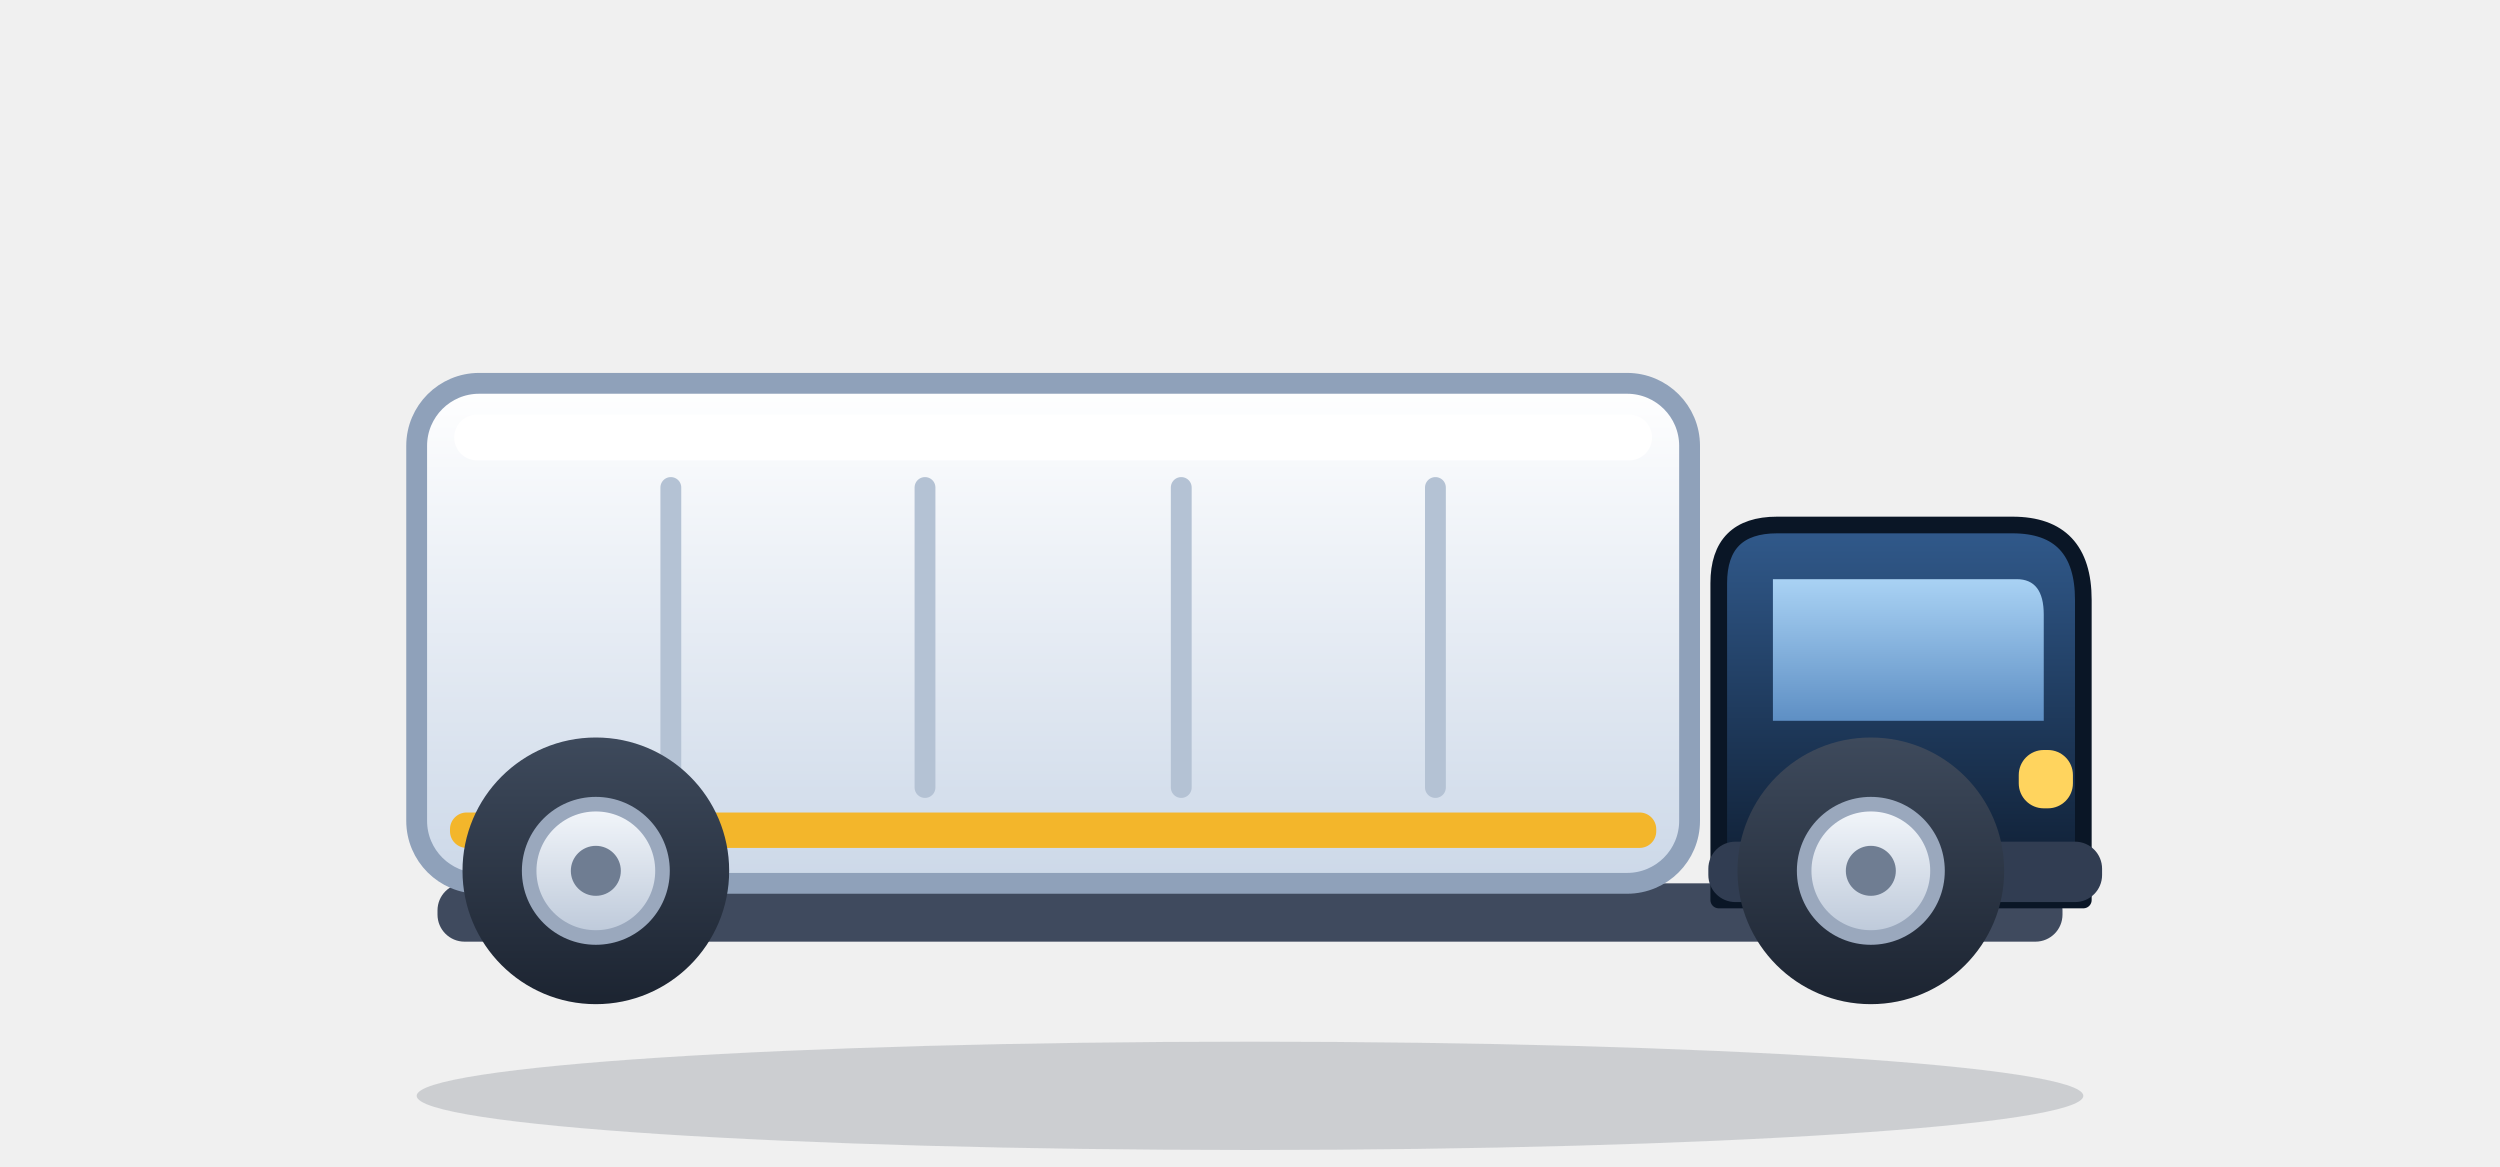
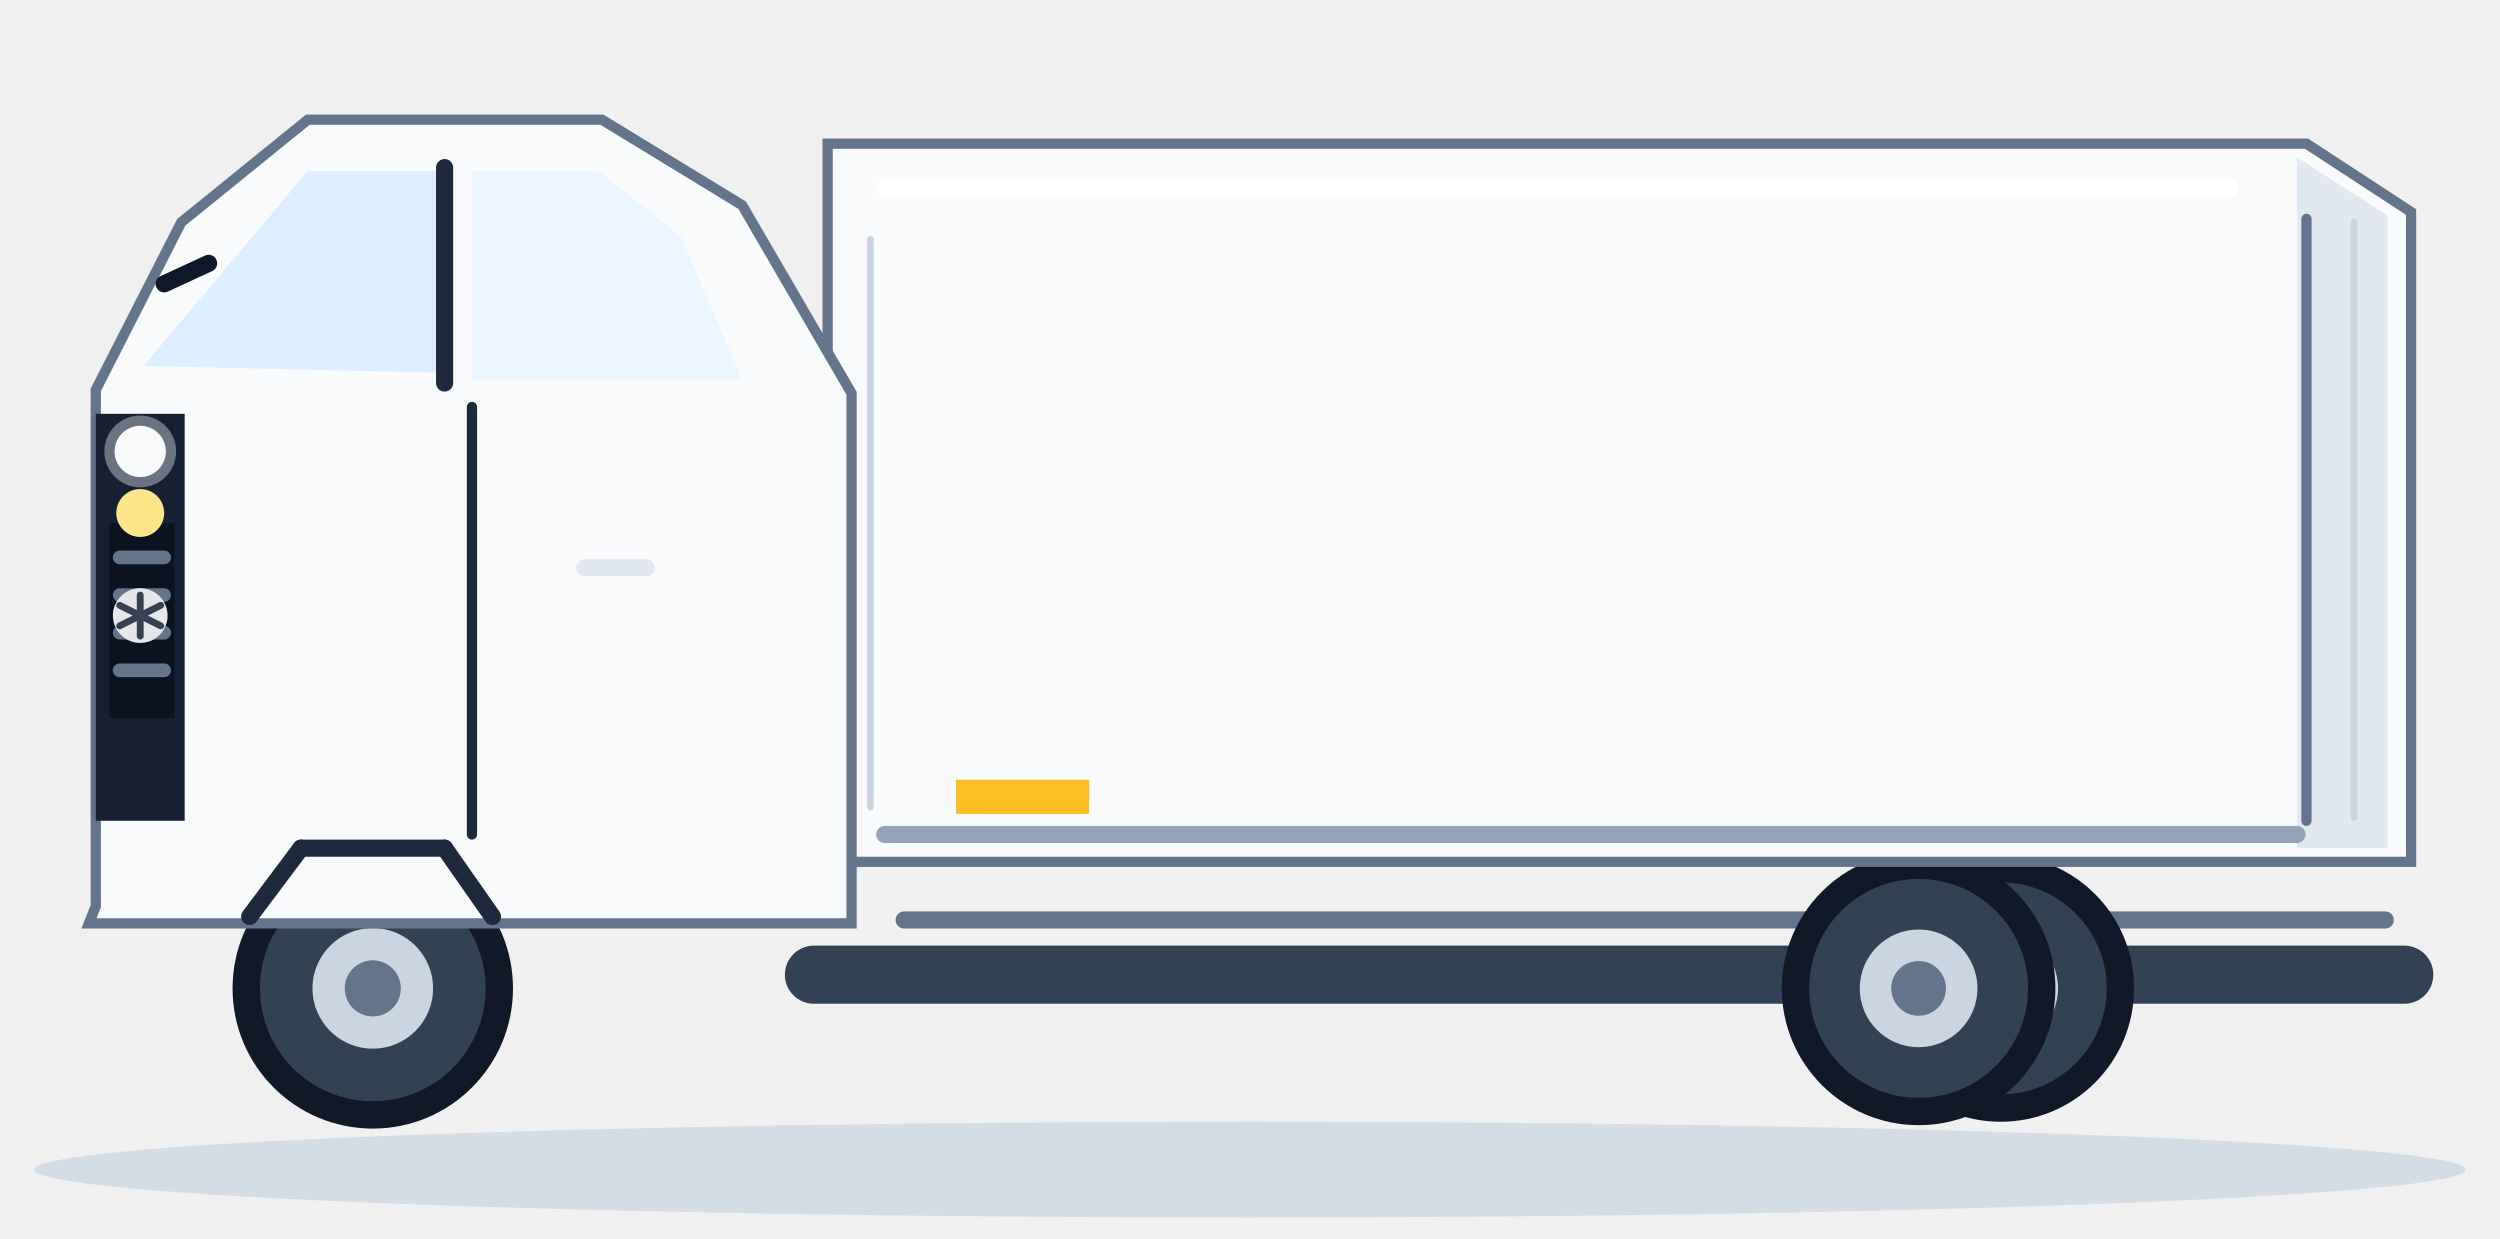
- <svg xmlns="http://www.w3.org/2000/svg" viewBox="0 0 120 56" role="img" aria-label="Truck toco — 2 eixos">
-   <defs>
-     <linearGradient id="cab" x1="0" y1="0" x2="0" y2="1">
-       <stop offset="0" stop-color="#315a8c" />
-       <stop offset="1" stop-color="#0d1b2e" />
-     </linearGradient>
-     <linearGradient id="cx" x1="0" y1="0" x2="0" y2="1">
-       <stop offset="0" stop-color="#ffffff" />
-       <stop offset="1" stop-color="#ccd8e8" />
-     </linearGradient>
-     <linearGradient id="vidro" x1="0" y1="0" x2="0" y2="1">
-       <stop offset="0" stop-color="#a9d2f4" />
-       <stop offset="1" stop-color="#5e8fc4" />
-     </linearGradient>
-     <linearGradient id="pneu" x1="0" y1="0" x2="0" y2="1">
-       <stop offset="0" stop-color="#3e4a5c" />
-       <stop offset="1" stop-color="#1c2431" />
-     </linearGradient>
-     <linearGradient id="aro" x1="0" y1="0" x2="0" y2="1">
-       <stop offset="0" stop-color="#f4f7fb" />
-       <stop offset="1" stop-color="#bcc8d9" />
-     </linearGradient>
-   </defs>
-   <ellipse cx="60.0" cy="52.6" rx="40.0" ry="2.6" fill="#0d1b2e" opacity=".16" />
-   <rect x="21.0" y="42.4" width="78.0" height="2.8" rx="1.3" fill="#3f4a5e" />
-   <rect x="20.0" y="18.4" width="61.1" height="24.0" rx="3.0" fill="url(#cx)" stroke="#8fa1ba" stroke-width="1" />
-   <rect x="21.8" y="19.9" width="57.5" height="2.2" rx="1.1" fill="#fff" opacity=".95" />
-   <line x1="32.2" y1="23.4" x2="32.2" y2="37.8" stroke="#b4c2d4" stroke-width="1" stroke-linecap="round" />
-   <line x1="44.4" y1="23.4" x2="44.4" y2="37.8" stroke="#b4c2d4" stroke-width="1" stroke-linecap="round" />
-   <line x1="56.7" y1="23.4" x2="56.7" y2="37.8" stroke="#b4c2d4" stroke-width="1" stroke-linecap="round" />
-   <line x1="68.9" y1="23.4" x2="68.9" y2="37.8" stroke="#b4c2d4" stroke-width="1" stroke-linecap="round" />
-   <rect x="21.6" y="39.0" width="57.9" height="1.7" rx=".8" fill="#f3b62b" />
-   <path d="M82.5 43.2 L82.5 28.0 Q82.5 25.2 85.3 25.2 L96.6 25.2 Q100.0 25.2 100.0 28.8 L100.0 43.2 Z" fill="url(#cab)" stroke="#0a1626" stroke-width=".8" stroke-linejoin="round" />
-   <path d="M85.1 27.8 L96.8 27.8 Q98.1 27.8 98.1 29.5 L98.1 34.6 L85.1 34.6 Z" fill="url(#vidro)" />
-   <rect x="96.9" y="36.0" width="2.6" height="2.8" rx="1.2" fill="#ffd45e" />
-   <rect x="82.0" y="40.4" width="18.9" height="2.9" rx="1.3" fill="#313d52" />
-   <circle cx="89.8" cy="41.8" r="6.4" fill="url(#pneu)" />
-   <circle cx="89.8" cy="41.8" r="3.2" fill="url(#aro)" stroke="#9aa8bd" stroke-width=".7" />
-   <circle cx="89.8" cy="41.8" r="1.2" fill="#6f7d92" />
-   <circle cx="28.6" cy="41.8" r="6.4" fill="url(#pneu)" />
-   <circle cx="28.6" cy="41.8" r="3.2" fill="url(#aro)" stroke="#9aa8bd" stroke-width=".7" />
-   <circle cx="28.6" cy="41.8" r="1.2" fill="#6f7d92" />
+ <svg xmlns="http://www.w3.org/2000/svg" viewBox="0 0 731 362" role="img" aria-label="Truck toco — 2 eixos">
+   <ellipse cx="365.5" cy="342" rx="355.5" ry="14" fill="#cbd5e1" opacity=".75" />
+   <g transform="translate(-117.00 -146.00) scale(1)">
+     <path fill="none" stroke-width="17" stroke-linecap="round" stroke-linejoin="miter" stroke="rgb(20%, 25.49%, 33.333%)" stroke-opacity="1" stroke-miterlimit="10" d="M 355.000 431.000 L 820.000 431.000 " />
+     <path fill="none" stroke-width="5" stroke-linecap="round" stroke-linejoin="miter" stroke="rgb(39.215%, 45.49%, 54.509%)" stroke-opacity="1" stroke-miterlimit="10" d="M 381.373 415.000 L 814.448 415.000 " />
+     <path fill-rule="evenodd" fill="rgb(6.667%, 9.412%, 15.294%)" fill-opacity="1" d="M 267 435 C 267 457.645 248.645 476 226 476 C 203.355 476 185 457.645 185 435 C 185 412.355 203.355 394 226 394 C 248.645 394 267 412.355 267 435 " />
+     <path fill-rule="evenodd" fill="rgb(20%, 25.49%, 33.333%)" fill-opacity="1" d="M 259 435 C 259 453.227 244.227 468 226 468 C 207.773 468 193 453.227 193 435 C 193 416.773 207.773 402 226 402 C 244.227 402 259 416.773 259 435 " />
+     <path fill-rule="evenodd" fill="rgb(79.607%, 83.528%, 88.234%)" fill-opacity="1" d="M 243.629 435 C 243.629 444.738 235.738 452.629 226 452.629 C 216.262 452.629 208.371 444.738 208.371 435 C 208.371 425.262 216.262 417.371 226 417.371 C 235.738 417.371 243.629 425.262 243.629 435 " />
+     <path fill-rule="evenodd" fill="rgb(39.215%, 45.49%, 54.509%)" fill-opacity="1" d="M 234.199 435 C 234.199 439.527 230.527 443.199 226 443.199 C 221.473 443.199 217.801 439.527 217.801 435 C 217.801 430.473 221.473 426.801 226 426.801 C 230.527 426.801 234.199 430.473 234.199 435 " />
+     <path fill-rule="evenodd" fill="rgb(6.667%, 9.412%, 15.294%)" fill-opacity="1" d="M 741.000 435.000 C 741.000 456.539 723.539 474.000 702.000 474.000 C 680.461 474.000 663.000 456.539 663.000 435.000 C 663.000 413.461 680.461 396.000 702.000 396.000 C 723.539 396.000 741.000 413.461 741.000 435.000 " />
+     <path fill-rule="evenodd" fill="rgb(20%, 25.49%, 33.333%)" fill-opacity="1" d="M 733.000 435.000 C 733.000 452.121 719.121 466.000 702.000 466.000 C 684.879 466.000 671.000 452.121 671.000 435.000 C 671.000 417.879 684.879 404.000 702.000 404.000 C 719.121 404.000 733.000 417.879 733.000 435.000 " />
+     <path fill-rule="evenodd" fill="rgb(79.607%, 83.528%, 88.234%)" fill-opacity="1" d="M 718.770 435.000 C 718.770 444.262 711.262 451.770 702.000 451.770 C 692.738 451.770 685.230 444.262 685.230 435.000 C 685.230 425.738 692.738 418.230 702.000 418.230 C 711.262 418.230 718.770 425.738 718.770 435.000 " />
+     <path fill-rule="evenodd" fill="rgb(39.215%, 45.49%, 54.509%)" fill-opacity="1" d="M 709.801 435.000 C 709.801 439.309 706.309 442.801 702.000 442.801 C 697.691 442.801 694.199 439.309 694.199 435.000 C 694.199 430.691 697.691 427.199 702.000 427.199 C 706.309 427.199 709.801 430.691 709.801 435.000 " />
+     <path fill-rule="evenodd" fill="rgb(6.667%, 9.412%, 15.294%)" fill-opacity="1" d="M 718.000 435.000 C 718.000 457.090 700.090 475.000 678.000 475.000 C 655.910 475.000 638.000 457.090 638.000 435.000 C 638.000 412.910 655.910 395.000 678.000 395.000 C 700.090 395.000 718.000 412.910 718.000 435.000 " />
+     <path fill-rule="evenodd" fill="rgb(20%, 25.49%, 33.333%)" fill-opacity="1" d="M 710.000 435.000 C 710.000 452.672 695.672 467.000 678.000 467.000 C 660.328 467.000 646.000 452.672 646.000 435.000 C 646.000 417.328 660.328 403.000 678.000 403.000 C 695.672 403.000 710.000 417.328 710.000 435.000 " />
+     <path fill-rule="evenodd" fill="rgb(79.607%, 83.528%, 88.234%)" fill-opacity="1" d="M 695.199 435.000 C 695.199 444.500 687.500 452.199 678.000 452.199 C 668.500 452.199 660.801 444.500 660.801 435.000 C 660.801 425.500 668.500 417.801 678.000 417.801 C 687.500 417.801 695.199 425.500 695.199 435.000 " />
+     <path fill-rule="evenodd" fill="rgb(39.215%, 45.49%, 54.509%)" fill-opacity="1" d="M 686.000 435.000 C 686.000 439.418 682.418 443.000 678.000 443.000 C 673.582 443.000 670.000 439.418 670.000 435.000 C 670.000 430.582 673.582 427.000 678.000 427.000 C 682.418 427.000 686.000 430.582 686.000 435.000 " />
+     <path fill-rule="evenodd" fill="rgb(97.253%, 98.038%, 98.822%)" fill-opacity="1" stroke-width="3" stroke-linecap="round" stroke-linejoin="miter" stroke="rgb(39.215%, 45.49%, 54.509%)" stroke-opacity="1" stroke-miterlimit="10" d="M 359.000 398.000 L 359.000 188.000 L 791.411 188.000 L 822.000 208.000 L 822.000 398.000 Z M 359.000 398.000 " />
+     <path fill-rule="evenodd" fill="rgb(88.626%, 90.979%, 94.116%)" fill-opacity="1" d="M 788.631 192.000 L 815.048 209.000 L 815.048 394.000 L 788.631 394.000 Z M 788.631 192.000 " />
+     <path fill="none" stroke-width="5" stroke-linecap="round" stroke-linejoin="miter" stroke="rgb(100%, 100%, 100%)" stroke-opacity="1" stroke-miterlimit="10" d="M 375.685 201.000 L 769.165 201.000 " />
+     <path fill="none" stroke-width="5" stroke-linecap="round" stroke-linejoin="miter" stroke="rgb(58.038%, 63.921%, 72.156%)" stroke-opacity="1" stroke-miterlimit="10" d="M 375.685 390.000 L 788.631 390.000 " />
+     <path fill="none" stroke-width="3" stroke-linecap="round" stroke-linejoin="miter" stroke="rgb(39.215%, 45.49%, 54.509%)" stroke-opacity="1" stroke-miterlimit="10" d="M 791.411 210.000 L 791.411 386.000 " />
+     <path fill="none" stroke-width="2" stroke-linecap="round" stroke-linejoin="miter" stroke="rgb(79.607%, 83.528%, 88.234%)" stroke-opacity="1" stroke-miterlimit="10" d="M 805.315 211.000 L 805.315 385.000 " />
+     <path fill="none" stroke-width="2" stroke-linecap="round" stroke-linejoin="miter" stroke="rgb(79.607%, 83.528%, 88.234%)" stroke-opacity="1" stroke-miterlimit="10" d="M 371.514 216.000 L 371.514 382.000 " />
+     <path fill-rule="evenodd" fill="rgb(98.431%, 74.901%, 14.117%)" fill-opacity="1" d="M 396.541 374.000 L 435.471 374.000 L 435.471 384.000 L 396.541 384.000 Z M 396.541 374.000 " />
+     <path fill-rule="evenodd" fill="rgb(97.253%, 98.038%, 98.822%)" fill-opacity="1" stroke-width="3" stroke-linecap="round" stroke-linejoin="miter" stroke="rgb(39.215%, 45.49%, 54.509%)" stroke-opacity="1" stroke-miterlimit="10" d="M 145 411 L 145 260 L 170 211 L 207 181 L 293 181 L 334 206 L 366 261 L 366 416 L 143 416 Z M 145 411 " />
+     <path fill-rule="evenodd" fill="rgb(86.273%, 93.332%, 100%)" fill-opacity="1" d="M 159 253 L 207 196 L 246 196 L 246 255 Z M 159 253 " />
+     <path fill-rule="evenodd" fill="rgb(91.763%, 96.077%, 100%)" fill-opacity="1" d="M 255 196 L 292 196 L 316 215 L 334 257 L 255 257 Z M 255 196 " />
+     <path fill="none" stroke-width="5" stroke-linecap="round" stroke-linejoin="miter" stroke="rgb(11.765%, 16.078%, 23.137%)" stroke-opacity="1" stroke-miterlimit="10" d="M 247 195 L 247 258 " />
+     <path fill-rule="evenodd" fill="rgb(9.019%, 12.549%, 20%)" fill-opacity="1" d="M 145 267 L 171 267 L 171 386 L 145 386 Z M 145 267 " />
+     <path fill-rule="evenodd" fill="rgb(4.314%, 7.059%, 12.549%)" fill-opacity="1" d="M 149 299 L 168 299 L 168 356 L 149 356 Z M 149 299 " />
+     <path fill="none" stroke-width="4" stroke-linecap="round" stroke-linejoin="miter" stroke="rgb(39.215%, 45.49%, 54.509%)" stroke-opacity="1" stroke-miterlimit="10" d="M 152 309 L 165 309 " />
+     <path fill="none" stroke-width="4" stroke-linecap="round" stroke-linejoin="miter" stroke="rgb(39.215%, 45.49%, 54.509%)" stroke-opacity="1" stroke-miterlimit="10" d="M 152 320 L 165 320 " />
+     <path fill="none" stroke-width="4" stroke-linecap="round" stroke-linejoin="miter" stroke="rgb(39.215%, 45.49%, 54.509%)" stroke-opacity="1" stroke-miterlimit="10" d="M 152 331 L 165 331 " />
+     <path fill="none" stroke-width="4" stroke-linecap="round" stroke-linejoin="miter" stroke="rgb(39.215%, 45.49%, 54.509%)" stroke-opacity="1" stroke-miterlimit="10" d="M 152 342 L 165 342 " />
+     <path fill-rule="evenodd" fill="rgb(97.253%, 98.038%, 98.822%)" fill-opacity="1" stroke-width="3" stroke-linecap="round" stroke-linejoin="miter" stroke="rgb(41.96%, 44.705%, 50.195%)" stroke-opacity="1" stroke-miterlimit="10" d="M 167 278 C 167 282.969 162.969 287 158 287 C 153.031 287 149 282.969 149 278 C 149 273.031 153.031 269 158 269 C 162.969 269 167 273.031 167 278 " />
+     <path fill-rule="evenodd" fill="rgb(99.216%, 90.195%, 54.117%)" fill-opacity="1" d="M 165 296 C 165 299.867 161.867 303 158 303 C 154.133 303 151 299.867 151 296 C 151 292.133 154.133 289 158 289 C 161.867 289 165 292.133 165 296 " />
+     <path fill="none" stroke-width="3" stroke-linecap="round" stroke-linejoin="miter" stroke="rgb(11.765%, 16.078%, 23.137%)" stroke-opacity="1" stroke-miterlimit="10" d="M 255 265 L 255 390 " />
+     <path fill="none" stroke-width="5" stroke-linecap="round" stroke-linejoin="miter" stroke="rgb(88.626%, 90.979%, 94.116%)" stroke-opacity="1" stroke-miterlimit="10" d="M 288 312 L 306 312 " />
+     <path fill-rule="evenodd" fill="rgb(89.803%, 90.587%, 92.155%)" fill-opacity="1" d="M 166 326 C 166 330.418 162.418 334 158 334 C 153.582 334 150 330.418 150 326 C 150 321.582 153.582 318 158 318 C 162.418 318 166 321.582 166 326 " />
+     <path fill="none" stroke-width="2" stroke-linecap="round" stroke-linejoin="miter" stroke="rgb(21.568%, 25.49%, 31.764%)" stroke-opacity="1" stroke-miterlimit="10" d="M 158 320 L 158 332 " />
+     <path fill="none" stroke-width="2" stroke-linecap="round" stroke-linejoin="miter" stroke="rgb(21.568%, 25.49%, 31.764%)" stroke-opacity="1" stroke-miterlimit="10" d="M 152 323 L 164 329 " />
+     <path fill="none" stroke-width="2" stroke-linecap="round" stroke-linejoin="miter" stroke="rgb(21.568%, 25.49%, 31.764%)" stroke-opacity="1" stroke-miterlimit="10" d="M 164 323 L 152 329 " />
+     <path fill="none" stroke-width="5" stroke-linecap="round" stroke-linejoin="miter" stroke="rgb(5.882%, 9.019%, 16.47%)" stroke-opacity="1" stroke-miterlimit="10" d="M 165 229 L 178 223 " />
+     <path fill="none" stroke-width="5" stroke-linecap="round" stroke-linejoin="miter" stroke="rgb(11.765%, 16.078%, 23.137%)" stroke-opacity="1" stroke-miterlimit="10" d="M 190 414 L 205 394 " />
+     <path fill="none" stroke-width="5" stroke-linecap="round" stroke-linejoin="miter" stroke="rgb(11.765%, 16.078%, 23.137%)" stroke-opacity="1" stroke-miterlimit="10" d="M 205 394 L 247 394 " />
+     <path fill="none" stroke-width="5" stroke-linecap="round" stroke-linejoin="miter" stroke="rgb(11.765%, 16.078%, 23.137%)" stroke-opacity="1" stroke-miterlimit="10" d="M 247 394 L 261 414 " />
+   </g>
</svg>
